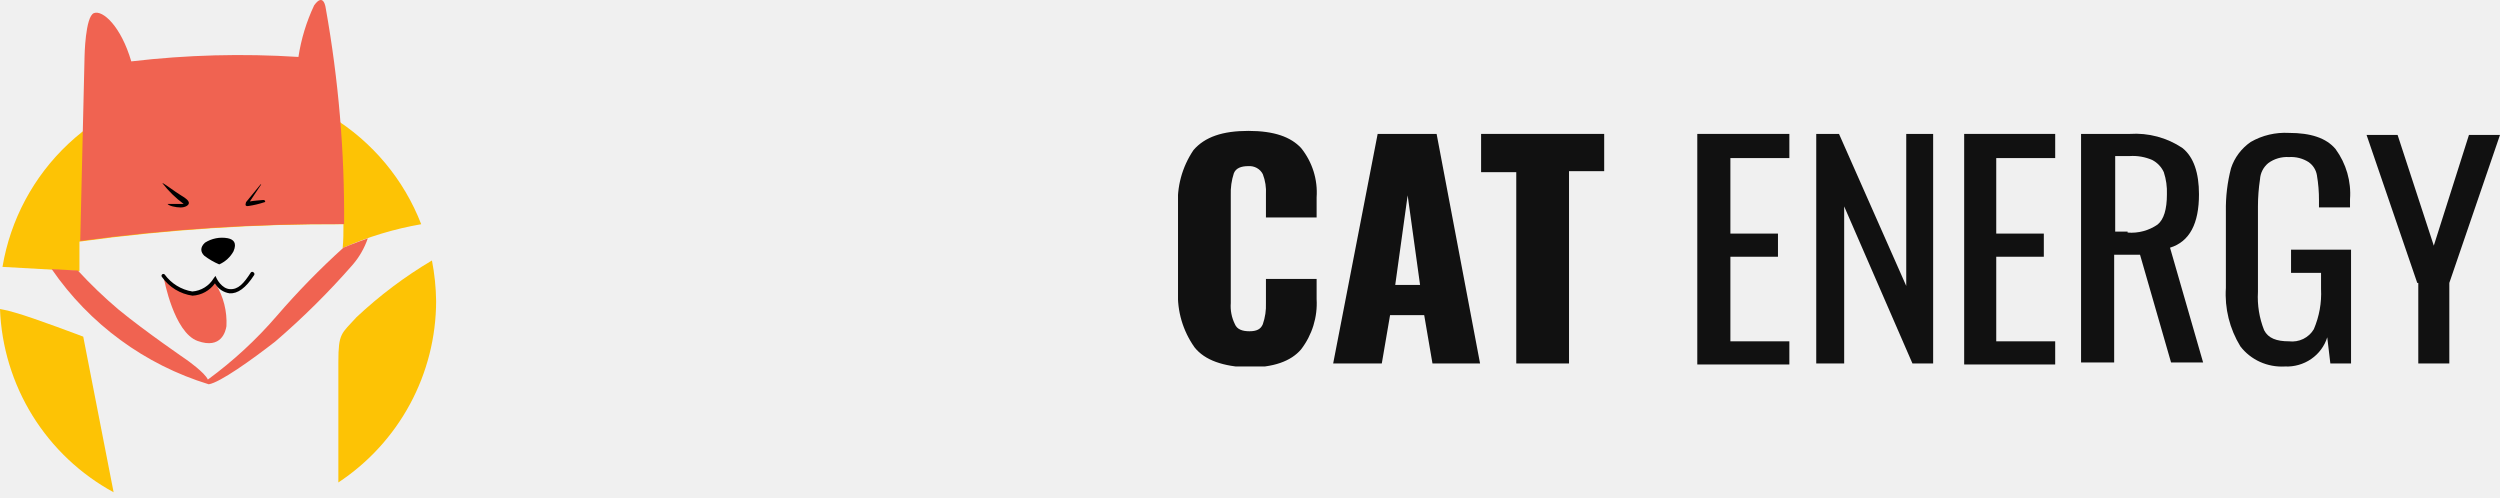
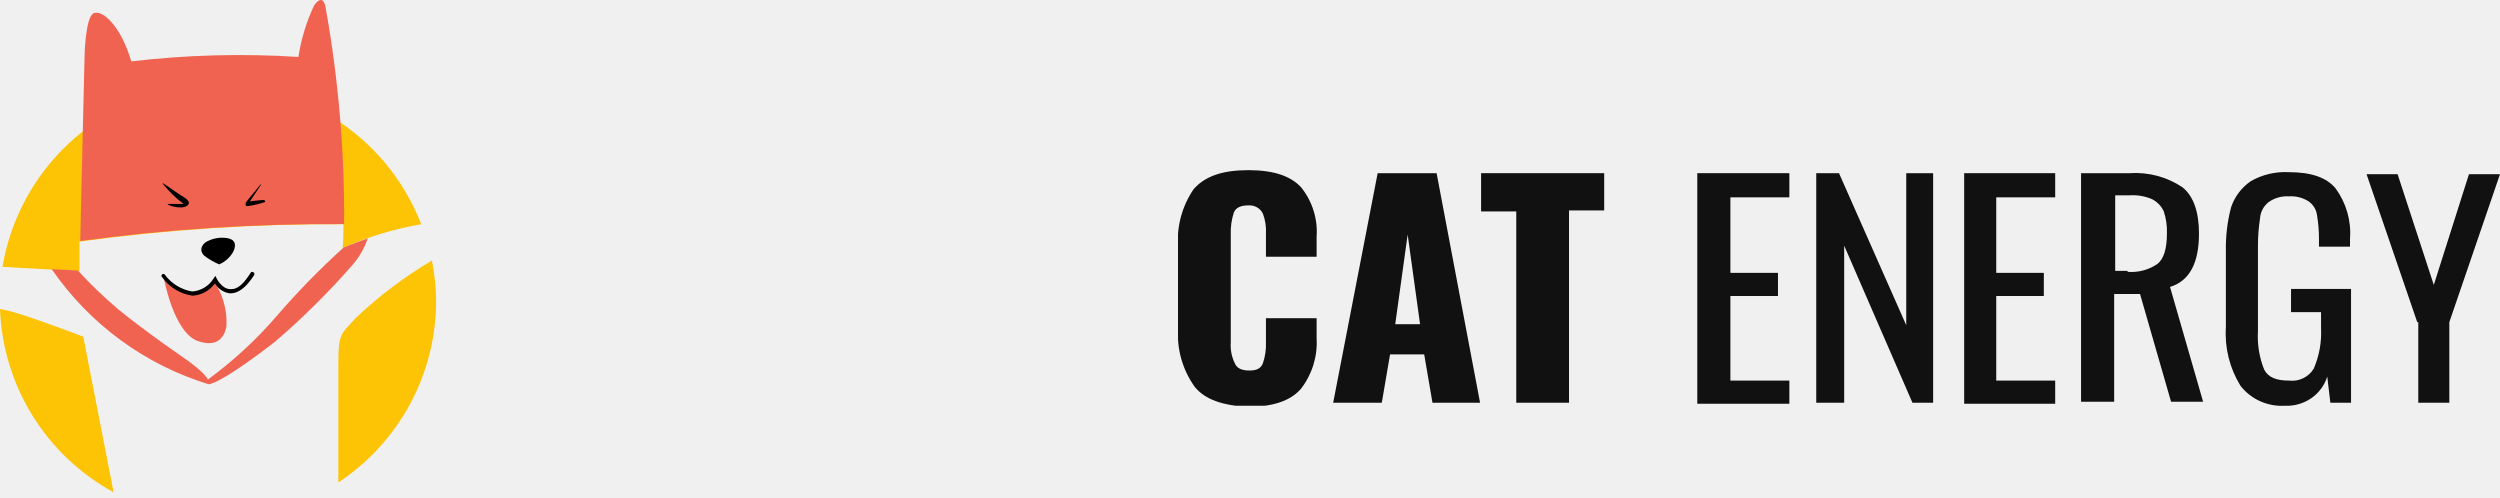
<svg xmlns="http://www.w3.org/2000/svg" width="191" height="38" viewBox="0 0 191 38" fill="none">
-   <g clip-path="url(#clip0_66648_349)">
+   <g clip-path="url(#clip0_70621_417)">
    <path d="M6.07 20.72V18.46C12.754 17.542 19.494 17.098 26.24 17.13C26.24 17.73 26.24 18.34 26.18 18.95C28.098 18.099 30.113 17.488 32.18 17.13C30.863 13.722 28.462 10.841 25.347 8.931C22.232 7.021 18.576 6.186 14.941 6.557C11.306 6.927 7.894 8.482 5.229 10.981C2.563 13.48 0.793 16.786 0.19 20.39L6.07 20.72Z" fill="#FDC305" />
    <path d="M27.24 24.23C26.08 25.51 25.85 25.43 25.85 27.68C25.85 28.59 25.85 32.58 25.85 36.86C28.142 35.346 30.024 33.288 31.328 30.869C32.632 28.451 33.316 25.747 33.32 23C33.307 21.959 33.2 20.922 33 19.9C30.928 21.13 28.997 22.581 27.24 24.23Z" fill="#FDC305" />
    <path d="M6.36 25.72C6.36 25.72 2.57 24.28 1.17 23.89C0.787 23.769 0.396 23.676 0 23.61C0.108 26.496 0.966 29.304 2.487 31.759C4.009 34.213 6.143 36.23 8.68 37.61L6.36 25.72Z" fill="#FDC305" />
-     <path d="M26.29 17.12C26.331 11.599 25.862 6.085 24.89 0.65C24.89 0.65 24.75 -0.64 24 0.41C23.411 1.658 23.007 2.985 22.8 4.35C18.542 4.076 14.268 4.19 10.03 4.69C9.24 2 7.85 0.75 7.18 1C6.51 1.25 6.46 4.31 6.46 4.31L6.13 18.41C12.811 17.506 19.548 17.075 26.29 17.12Z" fill="#F06351" />
-     <path d="M12.41 14C12.41 13.91 13.41 14.68 13.82 14.92C14.23 15.16 14.43 15.34 14.43 15.51C14.43 15.68 14.16 15.85 13.8 15.85C13.44 15.85 12.89 15.73 12.8 15.58H13.74H14.03C13.421 15.129 12.876 14.598 12.41 14Z" fill="black" />
+     <path d="M26.29 17.12C26.331 11.599 25.862 6.085 24.89 0.65C24.89 0.65 24.75 -0.64 24 0.41C23.411 1.658 23.007 2.985 22.8 4.35C18.542 4.076 14.268 4.19 10.03 4.69C9.24 2 7.85 0.75 7.18 1C6.51 1.25 6.46 4.31 6.46 4.31L6.13 18.41C12.811 17.506 19.548 17.075 26.29 17.12V17.12Z" fill="#F06351" />
+     <path d="M12.41 14C12.41 13.91 13.41 14.68 13.82 14.92C14.23 15.16 14.43 15.34 14.43 15.51C14.43 15.68 14.16 15.85 13.8 15.85C13.44 15.85 12.89 15.73 12.8 15.58H13.74H14.03C13.421 15.129 12.876 14.598 12.41 14V14Z" fill="black" />
    <path d="M19.89 14.11L18.8 15.44C18.8 15.5 18.63 15.79 18.98 15.74C19.394 15.678 19.802 15.581 20.2 15.45C20.31 15.45 20.27 15.26 20.09 15.28C19.91 15.3 19.4 15.33 19.09 15.39L19.93 14.13C19.93 14.13 20 14 19.89 14.11Z" fill="black" />
-     <path d="M16.75 20.2C17.213 19.996 17.597 19.644 17.84 19.2C18.12 18.55 17.84 18.29 17.4 18.2C16.798 18.09 16.177 18.212 15.66 18.54C15.27 18.9 15.32 19.26 15.61 19.54C15.961 19.806 16.344 20.028 16.75 20.2Z" fill="black" />
+     <path d="M16.75 20.2C17.213 19.996 17.597 19.644 17.84 19.2C18.12 18.55 17.84 18.29 17.4 18.2C16.798 18.09 16.177 18.212 15.66 18.54C15.27 18.9 15.32 19.26 15.61 19.54C15.961 19.806 16.344 20.028 16.75 20.2V20.2Z" fill="black" />
    <path d="M16.35 21.45C16.238 21.678 16.082 21.883 15.89 22.05C15.605 22.279 15.255 22.412 14.89 22.43C14.364 22.472 13.841 22.319 13.42 22C13.222 21.881 13.044 21.732 12.89 21.56C12.79 21.449 12.667 21.36 12.53 21.3C12.53 21.3 13.28 25.4 15.1 26.05C16.92 26.7 17.24 25.3 17.3 24.92C17.36 23.785 17.074 22.659 16.48 21.69C16.46 21.38 16.45 21.58 16.35 21.45Z" fill="#F06351" />
-     <path d="M14.71 22.59C14.245 22.525 13.799 22.365 13.398 22.121C12.998 21.877 12.651 21.553 12.38 21.17C12.367 21.157 12.356 21.141 12.349 21.124C12.342 21.107 12.338 21.089 12.338 21.07C12.338 21.051 12.342 21.033 12.349 21.016C12.356 20.999 12.367 20.983 12.38 20.97C12.393 20.957 12.409 20.946 12.426 20.939C12.443 20.932 12.461 20.928 12.48 20.928C12.499 20.928 12.517 20.932 12.534 20.939C12.551 20.946 12.567 20.957 12.58 20.97C13.085 21.664 13.843 22.131 14.69 22.27C15.022 22.245 15.343 22.141 15.626 21.967C15.91 21.793 16.148 21.554 16.32 21.27L16.46 21.08L16.56 21.29C16.56 21.29 16.93 22.05 17.56 22.09C18.19 22.13 18.61 21.68 19.17 20.81C19.183 20.797 19.199 20.786 19.216 20.779C19.233 20.772 19.251 20.768 19.27 20.768C19.289 20.768 19.307 20.772 19.324 20.779C19.341 20.786 19.357 20.797 19.37 20.81C19.402 20.831 19.425 20.863 19.435 20.9C19.444 20.937 19.439 20.977 19.42 21.01C18.78 22.01 18.15 22.45 17.54 22.41C17.308 22.376 17.087 22.29 16.893 22.159C16.699 22.027 16.537 21.853 16.42 21.65C16.223 21.924 15.968 22.151 15.672 22.314C15.376 22.477 15.047 22.571 14.71 22.59Z" fill="black" />
+     <path d="M14.71 22.59C14.245 22.525 13.799 22.365 13.398 22.121C12.998 21.877 12.651 21.553 12.38 21.17C12.367 21.157 12.356 21.141 12.349 21.124C12.342 21.107 12.338 21.089 12.338 21.07C12.338 21.051 12.342 21.033 12.349 21.016C12.356 20.999 12.367 20.983 12.38 20.97C12.393 20.957 12.409 20.946 12.426 20.939C12.443 20.932 12.461 20.928 12.48 20.928C12.499 20.928 12.517 20.932 12.534 20.939C12.551 20.946 12.567 20.957 12.58 20.97C13.085 21.664 13.843 22.131 14.69 22.27V22.27C15.022 22.245 15.343 22.141 15.626 21.967C15.91 21.793 16.148 21.554 16.32 21.27L16.46 21.08L16.56 21.29C16.56 21.29 16.93 22.05 17.56 22.09C18.19 22.13 18.61 21.68 19.17 20.81C19.183 20.797 19.199 20.786 19.216 20.779C19.233 20.772 19.251 20.768 19.27 20.768C19.289 20.768 19.307 20.772 19.324 20.779C19.341 20.786 19.357 20.797 19.37 20.81C19.402 20.831 19.425 20.863 19.435 20.9C19.444 20.937 19.439 20.977 19.42 21.01C18.78 22.01 18.15 22.45 17.54 22.41C17.308 22.376 17.087 22.29 16.893 22.159C16.699 22.027 16.537 21.853 16.42 21.65C16.223 21.924 15.968 22.151 15.672 22.314C15.376 22.477 15.047 22.571 14.71 22.59V22.59Z" fill="black" />
    <path d="M26.24 18.92C24.445 20.544 22.751 22.277 21.17 24.11C19.599 25.936 17.824 27.577 15.88 29C15.66 28.47 14.26 27.49 14.26 27.49C14.26 27.49 11.13 25.35 9.08 23.67C7.974 22.737 6.929 21.735 5.95 20.67L3.95 20.56C6.84 24.765 11.07 27.868 15.95 29.36C16.81 29.22 19.22 27.5 21.02 26.1C23.139 24.282 25.124 22.313 26.96 20.21C27.462 19.621 27.849 18.942 28.1 18.21C27 18.6 26.24 18.92 26.24 18.92Z" fill="#F06351" />
  </g>
-   <g clip-path="url(#clip1_66648_349)">
-     <path d="M91.264 26.538C90.37 25.276 89.925 23.763 90 22.231V15.846C89.892 14.298 90.308 12.758 91.186 11.461C92.055 10.461 93.398 10 95.374 10C97.35 10 98.614 10.461 99.404 11.308C100.263 12.379 100.685 13.721 100.59 15.077V16.615H96.718V14.846C96.749 14.323 96.668 13.799 96.48 13.308C96.38 13.109 96.221 12.945 96.024 12.835C95.827 12.726 95.6 12.676 95.374 12.692C94.821 12.692 94.426 12.846 94.268 13.231C94.089 13.777 94.009 14.35 94.031 14.923V23.154C93.989 23.71 94.098 24.267 94.347 24.769C94.505 25.154 94.9 25.308 95.453 25.308C96.006 25.308 96.322 25.154 96.48 24.769C96.66 24.249 96.74 23.702 96.718 23.154V21.308H100.59V22.846C100.67 24.224 100.251 25.585 99.404 26.692C98.614 27.615 97.271 28.077 95.374 28.077C93.477 28 92.055 27.538 91.264 26.538Z" fill="#111111" />
-     <path d="M105.253 10.231H109.757L113.077 27.769H109.441L108.809 24.077H106.201L105.569 27.769H101.854L105.253 10.231ZM108.493 21.769L107.545 14.923L106.596 21.769H108.493Z" fill="#111111" />
-     <path d="M115.843 13.154H113.156V10.231H122.56V13.077H119.873V27.769H115.843V13.154Z" fill="#111111" />
-     <path d="M129.752 10.231H136.707V12.077H132.202V17.846H135.837V19.615H132.202V26.077H136.707V27.846H129.673V10.231H129.752Z" fill="#111111" />
-     <path d="M138.761 10.231H140.5L145.637 21.846V10.231H147.692V27.769H146.111L140.895 15.769V27.769H138.761V10.231Z" fill="#111111" />
-     <path d="M150.063 10.231H157.017V12.077H152.513V17.846H156.148V19.615H152.513V26.077H157.017V27.846H150.063V10.231Z" fill="#111111" />
-     <path d="M159.072 10.231H162.707C164.137 10.135 165.559 10.514 166.738 11.308C167.607 12 168.002 13.231 168.002 14.846C168.002 17.077 167.291 18.462 165.79 18.923L168.318 27.692H165.869L163.498 19.462H161.522V27.692H158.993V10.231H159.072ZM162.549 17.769C163.364 17.835 164.176 17.616 164.841 17.154C165.315 16.769 165.552 16 165.552 14.846C165.574 14.273 165.494 13.7 165.315 13.154C165.137 12.762 164.832 12.437 164.446 12.231C163.902 11.989 163.304 11.884 162.707 11.923H161.601V17.692H162.549V17.769Z" fill="#111111" />
-     <path d="M171.164 26.462C170.342 25.117 169.956 23.562 170.057 22V16.154C170.038 15.039 170.17 13.927 170.452 12.846C170.717 12.039 171.244 11.337 171.954 10.846C172.836 10.338 173.854 10.097 174.878 10.154C176.538 10.154 177.723 10.539 178.434 11.385C179.252 12.502 179.644 13.862 179.541 15.231V15.846H177.17V15.308C177.173 14.664 177.12 14.02 177.012 13.385C176.945 12.983 176.718 12.623 176.379 12.385C175.935 12.101 175.408 11.966 174.878 12C174.311 11.965 173.75 12.128 173.297 12.461C173.111 12.614 172.959 12.802 172.851 13.013C172.742 13.225 172.679 13.456 172.665 13.692C172.561 14.38 172.508 15.074 172.507 15.769V22.308C172.449 23.304 172.61 24.301 172.981 25.231C173.297 25.846 173.93 26.077 174.878 26.077C175.252 26.122 175.632 26.059 175.97 25.895C176.307 25.73 176.587 25.473 176.775 25.154C177.192 24.181 177.381 23.13 177.328 22.077V20.846H175.036V19.077H179.62V27.769H178.039L177.802 25.769C177.595 26.439 177.163 27.023 176.576 27.427C175.989 27.831 175.28 28.033 174.562 28C173.909 28.037 173.256 27.916 172.663 27.648C172.07 27.379 171.555 26.972 171.164 26.462Z" fill="#111111" />
-     <path d="M184.678 21.615L180.805 10.308H183.176L185.942 18.769L188.629 10.308H191L187.128 21.615V27.769H184.757V21.615H184.678Z" fill="#111111" />
+   <g clip-path="url(#clip1_70621_417)">
+     <path d="M91.264 29.538C90.37 28.276 89.925 26.763 90 25.231V18.846C89.892 17.298 90.308 15.758 91.186 14.461C92.055 13.461 93.398 13 95.374 13C97.35 13 98.614 13.461 99.404 14.308C100.263 15.379 100.685 16.721 100.59 18.077V19.615H96.718V17.846C96.749 17.323 96.668 16.799 96.48 16.308C96.38 16.109 96.221 15.945 96.024 15.835C95.827 15.726 95.6 15.676 95.374 15.692C94.821 15.692 94.426 15.846 94.268 16.231C94.089 16.777 94.009 17.35 94.031 17.923V26.154C93.989 26.71 94.098 27.267 94.347 27.769C94.505 28.154 94.9 28.308 95.453 28.308C96.006 28.308 96.322 28.154 96.48 27.769C96.66 27.249 96.74 26.702 96.718 26.154V24.308H100.59V25.846C100.67 27.224 100.251 28.585 99.404 29.692C98.614 30.615 97.271 31.077 95.374 31.077C93.477 31 92.055 30.538 91.264 29.538Z" fill="#111111" />
+     <path d="M105.253 13.231H109.757L113.077 30.769H109.441L108.809 27.077H106.201L105.569 30.769H101.854L105.253 13.231ZM108.493 24.769L107.545 17.923L106.596 24.769H108.493Z" fill="#111111" />
+     <path d="M115.843 16.154H113.156V13.231H122.56V16.077H119.873V30.769H115.843V16.154Z" fill="#111111" />
+     <path d="M129.752 13.231H136.707V15.077H132.202V20.846H135.837V22.615H132.202V29.077H136.707V30.846H129.673V13.231H129.752Z" fill="#111111" />
+     <path d="M138.761 13.231H140.5L145.637 24.846V13.231H147.692V30.769H146.111L140.895 18.769V30.769H138.761V13.231Z" fill="#111111" />
+     <path d="M150.063 13.231H157.017V15.077H152.513V20.846H156.148V22.615H152.513V29.077H157.017V30.846H150.063V13.231Z" fill="#111111" />
+     <path d="M159.072 13.231H162.707C164.137 13.135 165.559 13.514 166.738 14.308C167.607 15 168.002 16.231 168.002 17.846C168.002 20.077 167.291 21.462 165.79 21.923L168.318 30.692H165.869L163.498 22.462H161.522V30.692H158.993V13.231H159.072ZM162.549 20.769C163.364 20.835 164.176 20.616 164.841 20.154C165.315 19.769 165.552 19 165.552 17.846C165.574 17.273 165.494 16.7 165.315 16.154C165.137 15.762 164.832 15.437 164.446 15.231C163.902 14.989 163.304 14.884 162.707 14.923H161.601V20.692H162.549V20.769Z" fill="#111111" />
+     <path d="M171.164 29.462C170.342 28.117 169.956 26.562 170.057 25V19.154C170.038 18.039 170.17 16.927 170.452 15.846C170.717 15.039 171.244 14.337 171.954 13.846C172.836 13.338 173.854 13.097 174.878 13.154C176.538 13.154 177.723 13.539 178.434 14.385C179.252 15.502 179.644 16.862 179.541 18.231V18.846H177.17V18.308C177.173 17.663 177.12 17.02 177.012 16.385C176.945 15.983 176.718 15.623 176.379 15.385C175.935 15.101 175.408 14.966 174.878 15C174.311 14.965 173.75 15.128 173.297 15.461C173.111 15.614 172.959 15.802 172.851 16.013C172.742 16.225 172.679 16.456 172.665 16.692C172.561 17.38 172.508 18.074 172.507 18.769V25.308C172.449 26.304 172.61 27.301 172.981 28.231C173.297 28.846 173.93 29.077 174.878 29.077C175.252 29.122 175.632 29.059 175.97 28.895C176.307 28.73 176.587 28.473 176.775 28.154C177.192 27.181 177.381 26.13 177.328 25.077V23.846H175.036V22.077H179.62V30.769H178.039L177.802 28.769C177.595 29.439 177.163 30.023 176.576 30.427C175.989 30.831 175.28 31.033 174.562 31C173.909 31.037 173.256 30.916 172.663 30.648C172.07 30.379 171.555 29.972 171.164 29.462V29.462Z" fill="#111111" />
+     <path d="M184.678 24.615L180.805 13.308H183.176L185.942 21.769L188.629 13.308H191L187.128 24.615V30.769H184.757V24.615H184.678Z" fill="#111111" />
  </g>
  <defs>
-     <clipPath id="clip0_66648_349">
+     <clipPath id="clip0_70621_417">
      <rect width="33.32" height="37.61" fill="white" />
    </clipPath>
-     <clipPath id="clip1_66648_349">
-       <rect width="101" height="18" fill="white" transform="translate(90 10)" />
+     <clipPath id="clip1_70621_417">
+       <rect width="101" height="18" fill="white" transform="translate(90 13)" />
    </clipPath>
  </defs>
</svg>
